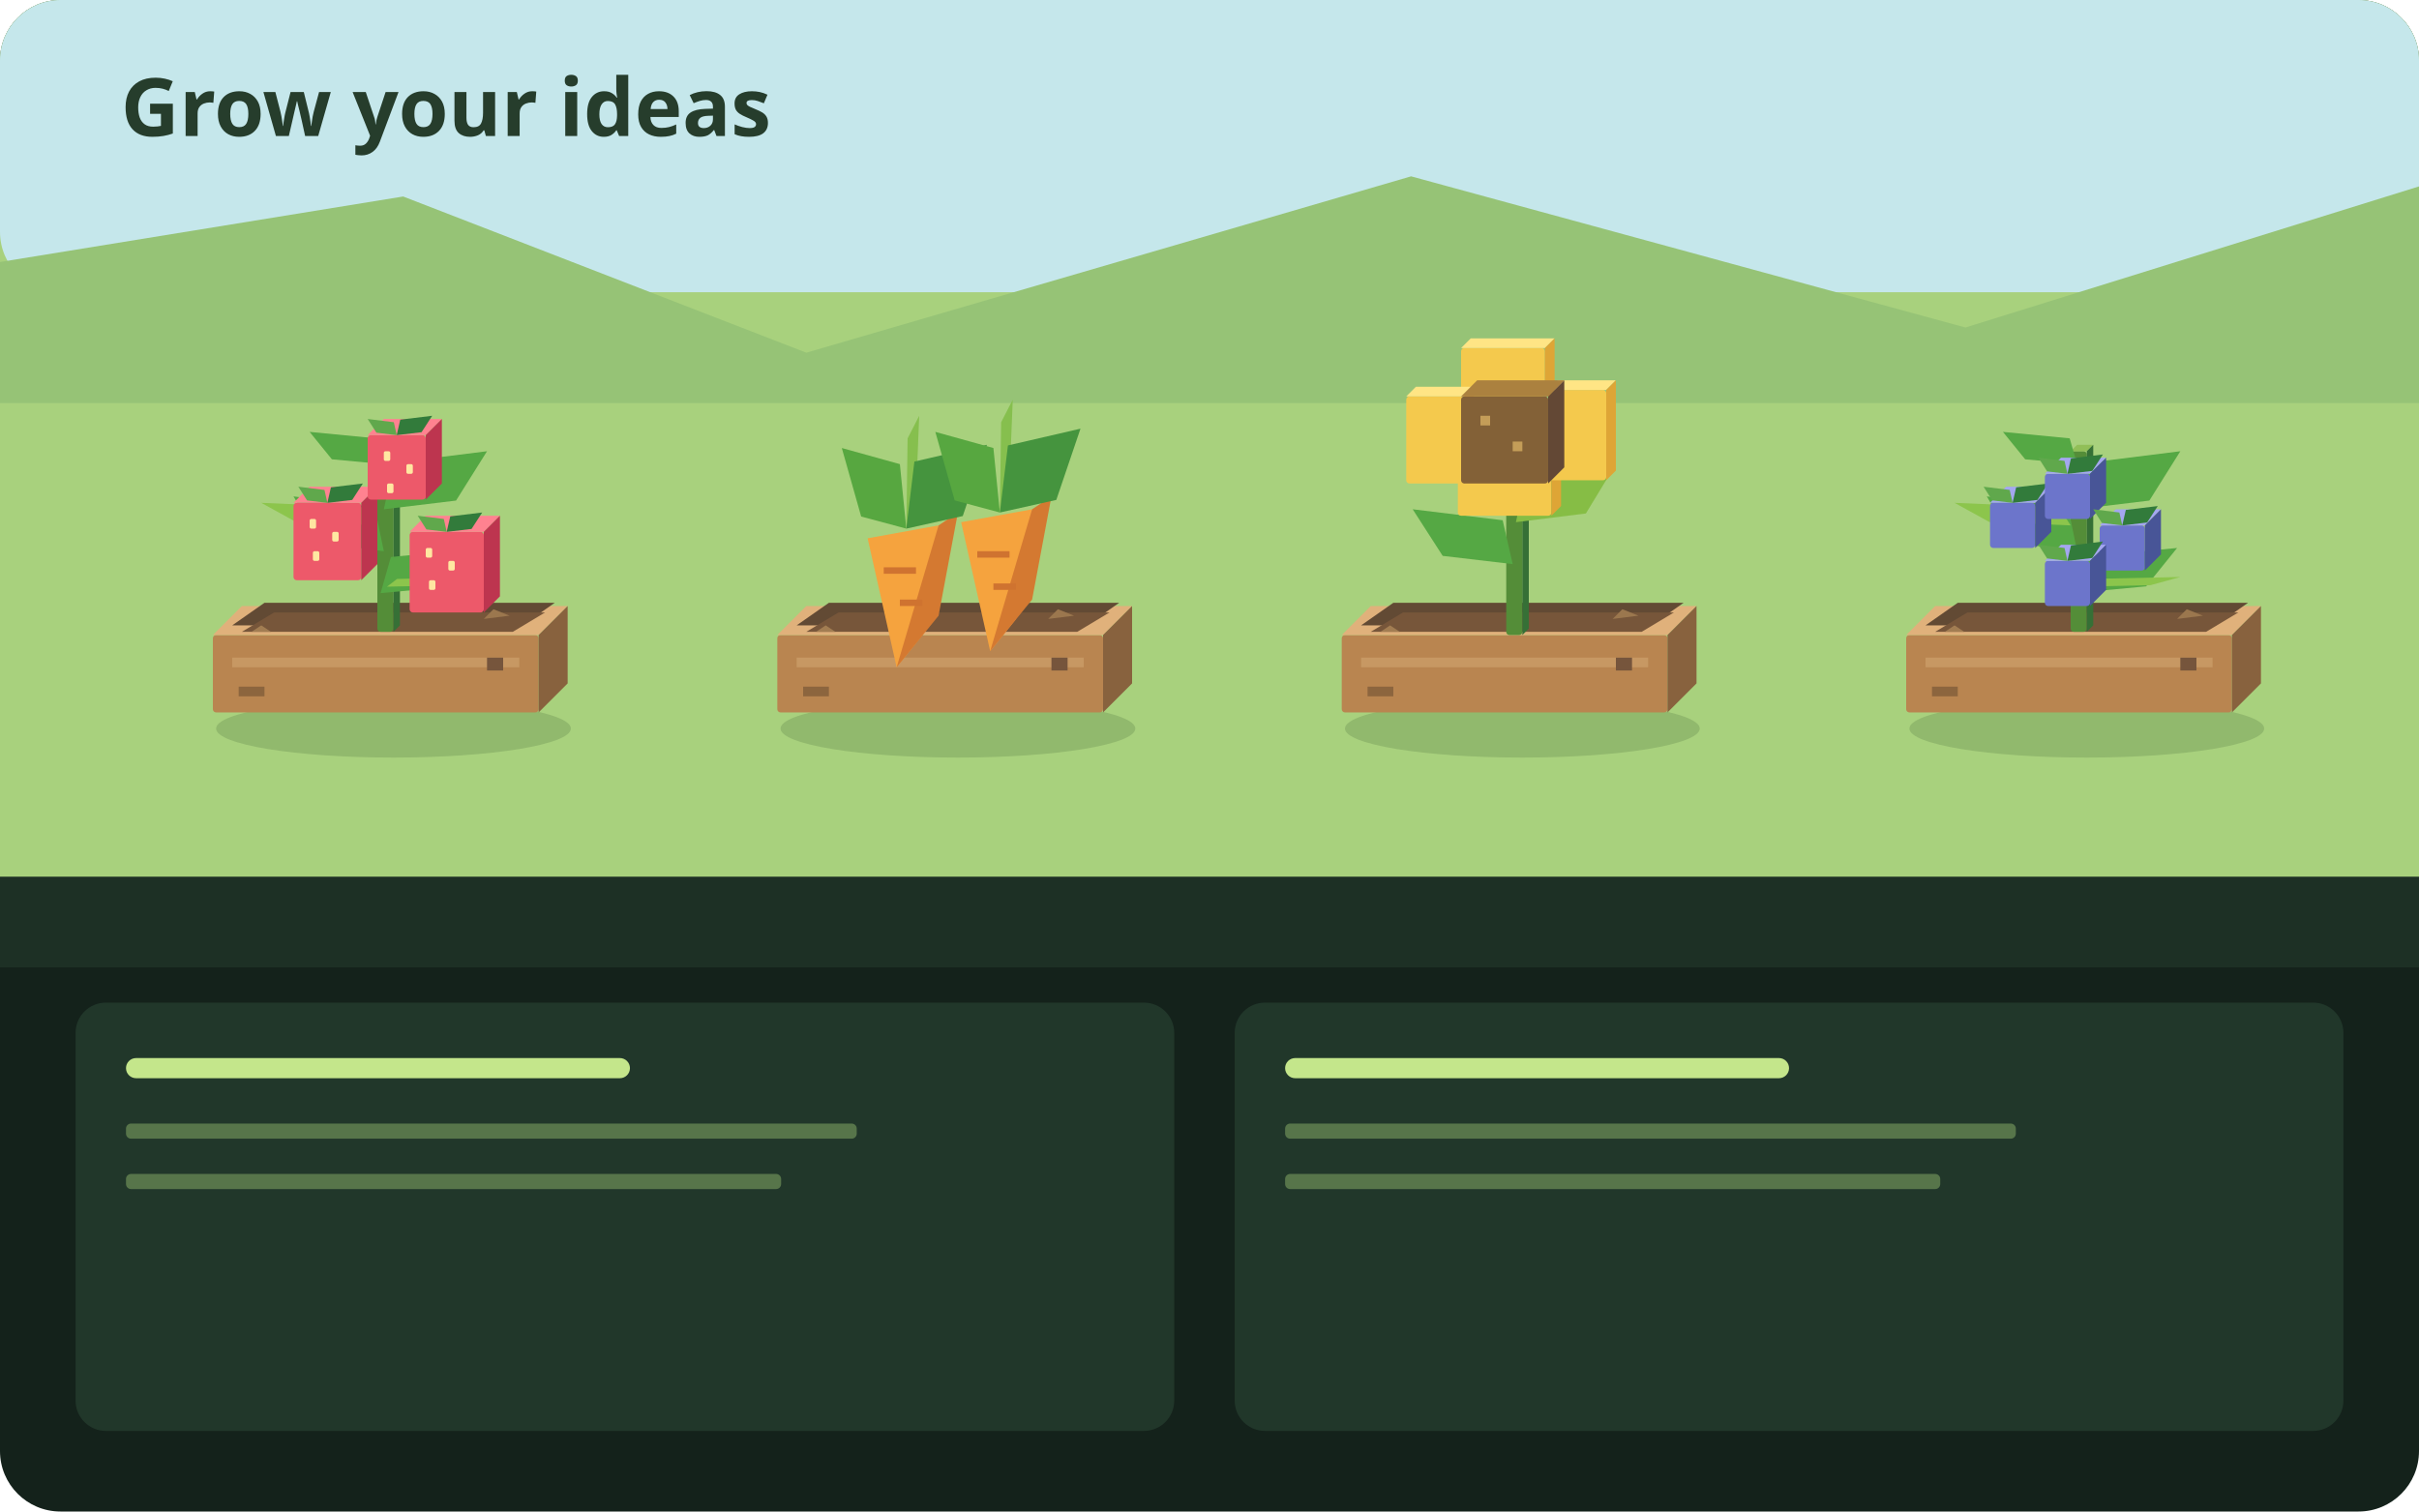
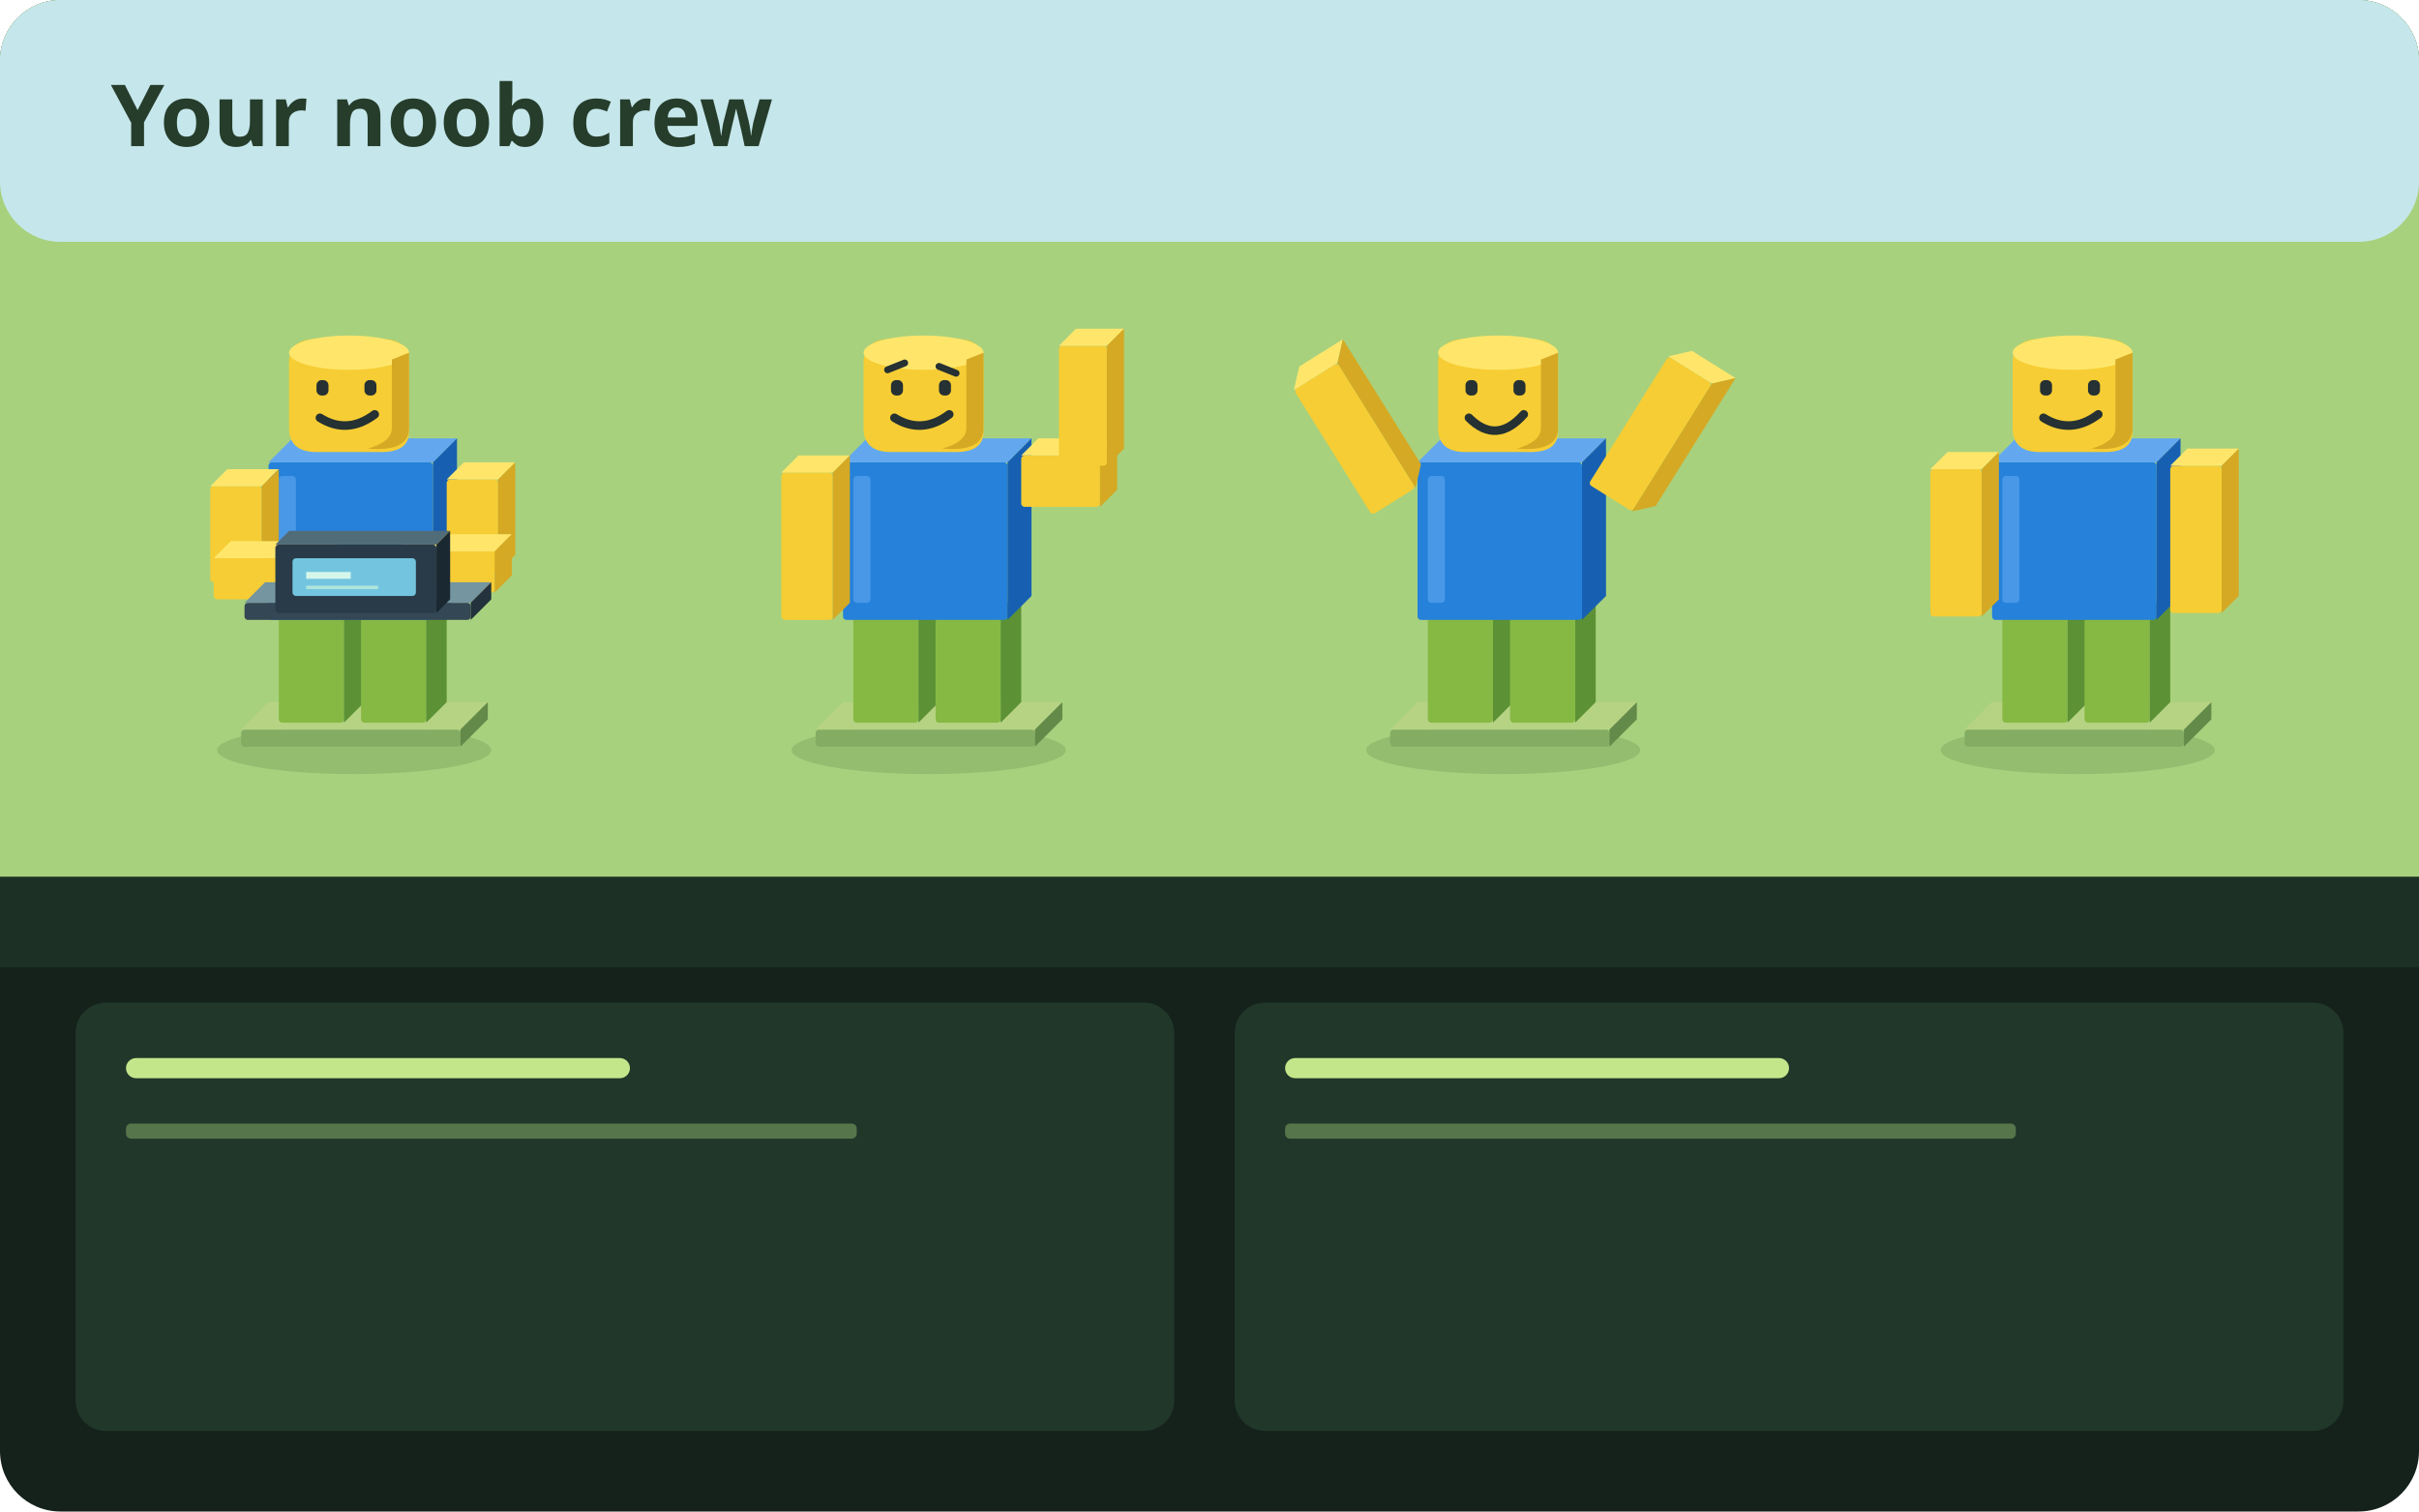
<svg xmlns="http://www.w3.org/2000/svg" width="960" height="600" viewBox="0 0 480 300">
  <rect x="0" y="0" width="480" height="300" rx="12" fill="#14221b" />
  <rect x="0" y="0" width="480" height="190" rx="12" fill="#a8d17d" />
-   <rect x="0" y="0" width="480" height="58" rx="12" fill="#c5e7eb" />
-   <polygon points="0,80 0,52 80,39 160,70 280,35 390,65 480,37 480,80" fill="#96c376" />
-   <text x="24" y="27" font-family="sans-serif" font-weight="bold" font-size="16" fill="#263d2c">Grow your ideas</text>
-   <g transform="translate(32,55) scale(.64)">
-     <ellipse cx="72" cy="140" rx="55" ry="9" fill="#243d242a" />
-     <rect x="16" y="111" width="101" height="24" rx="1" fill="#b98550" />
-     <polygon points="16,111 25,102 126,102 117,111" fill="#e0b17b" />
-     <polygon points="117,111 126,102 126,126 117,135" fill="#88623e" />
-     <polygon points="22,108 112,108 122,101 32,101" fill="#624a34" />
-     <polygon points="25,110 109,110 119,104 35,104" fill="#77563a" />
-     <rect x="22" y="118" width="89" height="3" rx="0" fill="#c79863" />
-     <rect x="24" y="127" width="8" height="3" rx="0" fill="#8c653e" />
-     <rect x="101" y="118" width="5" height="4" rx="0" fill="#76553c" />
-     <polygon points="28,110 31,108 34,110" fill="#a27d52" />
-     <polygon points="100,106 103,103 108,105" fill="#9b774e" />
-     <rect x="67" y="54" width="5" height="56" rx="1" fill="#548d38" />
-     <polygon points="67,54 69,52 74,52 72,54" fill="#91bf58" />
-     <polygon points="72,54 74,52 74,108 72,110" fill="#367036" />
-     <polygon points="69,85 66.2,71.4 41,68 49.4,82.45" fill="#55a844" />
-     <polygon points="69,72 72.2,57.6 101,54 91.4,69.3" fill="#55a844" />
-     <polygon points="69,58 66.7,50.0 46,48 52.9,56.5" fill="#55a844" />
-     <polygon points="68,98 71.2,86.8 100,84 90.4,95.9" fill="#55a844" />
-     <polygon points="67,77 63.4,71.4 31,70 41.8,75.95" fill="#8cc54c" />
-     <polygon points="70,96 73.1,93.6 101,93 91.7,95.55" fill="#8cc54c" />
-     <rect x="41" y="70" width="21" height="24" rx="1" fill="#ed596a" />
-     <polygon points="41,70 46,65 67,65 62,70" fill="#ff8290" />
-     <polygon points="62,70 67,65 67,89 62,94" fill="#bd354f" />
-     <rect x="46" y="75" width="2" height="3" rx="0.5" fill="#ffe7a1" />
-     <rect x="53" y="79" width="2" height="3" rx="0.5" fill="#ffe7a1" />
-     <rect x="47" y="85" width="2" height="3" rx="0.5" fill="#ffe7a1" />
-     <polygon points="51.5,70 52.6,65.2 62.5,64 59.2,69.1" fill="#327b3b" />
-     <polygon points="51.5,70 50.6,66.0 42.5,65 45.2,69.25" fill="#60a84c" />
-     <rect x="77" y="79" width="23" height="25" rx="1" fill="#ed596a" />
-     <polygon points="77,79 82,74 105,74 100,79" fill="#ff8290" />
-     <polygon points="100,79 105,74 105,99 100,104" fill="#bd354f" />
-     <rect x="82" y="84" width="2" height="3" rx="0.5" fill="#ffe7a1" />
-     <rect x="89" y="88" width="2" height="3" rx="0.5" fill="#ffe7a1" />
-     <rect x="83" y="94" width="2" height="3" rx="0.5" fill="#ffe7a1" />
-     <polygon points="88.5,79 89.6,74.2 99.5,73 96.2,78.1" fill="#327b3b" />
-     <polygon points="88.5,79 87.6,75.0 79.5,74 82.2,78.25" fill="#60a84c" />
-     <rect x="64" y="49" width="18" height="20" rx="1" fill="#ed596a" />
-     <polygon points="64,49 69,44 87,44 82,49" fill="#ff8290" />
-     <polygon points="82,49 87,44 87,64 82,69" fill="#bd354f" />
-     <rect x="69" y="54" width="2" height="3" rx="0.5" fill="#ffe7a1" />
-     <rect x="76" y="58" width="2" height="3" rx="0.5" fill="#ffe7a1" />
-     <rect x="70" y="64" width="2" height="3" rx="0.5" fill="#ffe7a1" />
-     <polygon points="73.0,49 74.1,44.2 84.0,43 80.7,48.1" fill="#327b3b" />
-     <polygon points="73.0,49 72.1,45.0 64.0,44 66.7,48.25" fill="#60a84c" />
+   <rect x="0" y="0" width="480" height="48" rx="12" fill="#c5e7eb" />
+   <text x="22" y="29" font-family="sans-serif" font-weight="bold" font-size="17" fill="#263d2c">Your noob crew</text>
+   <g transform="translate(22,53) scale(.68)">
+     <ellipse cx="71" cy="141" rx="40" ry="7" fill="#28492525" />
+     <rect x="38" y="135" width="64" height="5" rx="1" fill="#84ad63" />
+     <polygon points="38,135 46,127 110,127 102,135" fill="#b6d383" />
+     <polygon points="102,135 110,127 110,132 102,140" fill="#648a4a" />
+     <rect x="49" y="100" width="19" height="33" rx="1" fill="#86b944" />
+     <polygon points="49,100 55,94 74,94 68,100" fill="#b1d36a" />
+     <polygon points="68,100 74,94 74,127 68,133" fill="#5c9235" />
+     <rect x="73" y="100" width="19" height="33" rx="1" fill="#86b944" />
+     <polygon points="73,100 79,94 98,94 92,100" fill="#b1d36a" />
+     <polygon points="92,100 98,94 98,127 92,133" fill="#5c9235" />
+     <rect x="46" y="57" width="48" height="46" rx="1" fill="#2581da" />
+     <polygon points="46,57 53,50 101,50 94,57" fill="#63a8ef" />
+     <polygon points="94,57 101,50 101,96 94,103" fill="#1760b1" />
+     <rect x="49" y="61" width="5" height="37" rx="1" fill="#4898e7" />
+     <rect x="29" y="64" width="15" height="28" rx="1" fill="#f6cd34" />
+     <polygon points="29,64 34,59 49,59 44,64" fill="#ffe66b" />
+     <polygon points="44,64 49,59 49,87 44,92" fill="#d5a923" />
+     <rect x="98" y="62" width="15" height="27" rx="1" fill="#f6cd34" />
+     <polygon points="98,62 103,57 118,57 113,62" fill="#ffe66b" />
+     <polygon points="113,62 118,57 118,84 113,89" fill="#d5a923" />
+     <rect x="30" y="85" width="31" height="12" rx="1" fill="#f6cd34" />
+     <polygon points="30,85 35,80 66,80 61,85" fill="#ffe66b" />
+     <polygon points="61,85 66,80 66,92 61,97" fill="#d5a923" />
+     <rect x="83" y="83" width="29" height="12" rx="1" fill="#f6cd34" />
+     <polygon points="83,83 88,78 117,78 112,83" fill="#ffe66b" />
+     <polygon points="112,83 117,78 117,90 112,95" fill="#d5a923" />
+     <path d="M60 21 H79 Q87 21 87 28 V48 Q87 54 79 54 H60 Q52 54 52 47 V28 Q52 21 60 21" fill="#f6cd34" />
+     <ellipse cx="69.5" cy="25" rx="17.5" ry="5" fill="#ffe66b" />
+     <path d="M82 27 V47 Q82 51 75 53 Q87 54 87 47 V25" fill="#d5a923" />
+     <rect x="60" y="33" width="3.5" height="4.5" rx="1.5" fill="#253132" />
+     <rect x="74" y="33" width="3.5" height="4.5" rx="1.5" fill="#253132" />
+     <path d="M61 44 Q69 49 77 43" fill="none" stroke="#253132" stroke-width="2.5" stroke-linecap="round" />
+     <rect x="39" y="98" width="66" height="5" rx="1" fill="#344754" />
+     <polygon points="39,98 45,92 111,92 105,98" fill="#7595a0" />
+     <polygon points="105,98 111,92 111,97 105,103" fill="#23323c" />
+     <rect x="48" y="81" width="47" height="20" rx="1" fill="#293b48" />
+     <polygon points="48,81 52,77 99,77 95,81" fill="#516c79" />
+     <polygon points="95,81 99,77 99,97 95,101" fill="#1a2832" />
+     <rect x="53" y="85" width="36" height="11" rx="1" fill="#73c5df" />
+     <rect x="57" y="89" width="13" height="2" rx="0" fill="#d4f6eb" />
+     <rect x="57" y="93" width="21" height="1" rx="0" fill="#afe4db" />
  </g>
-   <g transform="translate(144,55) scale(.64)">
-     <ellipse cx="72" cy="140" rx="55" ry="9" fill="#243d242a" />
-     <rect x="16" y="111" width="101" height="24" rx="1" fill="#b98550" />
-     <polygon points="16,111 25,102 126,102 117,111" fill="#e0b17b" />
-     <polygon points="117,111 126,102 126,126 117,135" fill="#88623e" />
-     <polygon points="22,108 112,108 122,101 32,101" fill="#624a34" />
-     <polygon points="25,110 109,110 119,104 35,104" fill="#77563a" />
-     <rect x="22" y="118" width="89" height="3" rx="0" fill="#c79863" />
-     <rect x="24" y="127" width="8" height="3" rx="0" fill="#8c653e" />
-     <rect x="101" y="118" width="5" height="4" rx="0" fill="#76553c" />
-     <polygon points="28,110 31,108 34,110" fill="#a27d52" />
-     <polygon points="100,106 103,103 108,105" fill="#9b774e" />
-     <polygon points="44,81 66,77 61,111 53,121" fill="#f5a33e" />
-     <polygon points="66,77 72,73 66,105 53,121" fill="#d47931" />
-     <rect x="49" y="90" width="10" height="2" rx="0" fill="#cf7330" />
-     <rect x="54" y="100" width="7" height="2" rx="0" fill="#cf7330" />
-     <polygon points="56,78 54.0,58.0 36,53 42.0,74.25" fill="#57a740" />
-     <polygon points="56,78 56.4,50.0 60,43 58.8,72.75" fill="#86bf4e" />
-     <polygon points="56,78 58.5,57.2 81,52 73.5,74.1" fill="#45943e" />
-     <polygon points="73,76 95,72 90,106 82,116" fill="#f5a33e" />
-     <polygon points="95,72 101,68 95,100 82,116" fill="#d47931" />
-     <rect x="78" y="85" width="10" height="2" rx="0" fill="#cf7330" />
-     <rect x="83" y="95" width="7" height="2" rx="0" fill="#cf7330" />
-     <polygon points="85,73 83.0,53.0 65,48 71.0,69.25" fill="#57a740" />
-     <polygon points="85,73 85.4,45.0 89,38 87.8,67.75" fill="#86bf4e" />
-     <polygon points="85,73 87.5,52.2 110,47 102.5,69.1" fill="#45943e" />
+   <g transform="translate(136,53) scale(.68)">
+     <ellipse cx="71" cy="141" rx="40" ry="7" fill="#28492525" />
+     <rect x="38" y="135" width="64" height="5" rx="1" fill="#84ad63" />
+     <polygon points="38,135 46,127 110,127 102,135" fill="#b6d383" />
+     <polygon points="102,135 110,127 110,132 102,140" fill="#648a4a" />
+     <rect x="49" y="100" width="19" height="33" rx="1" fill="#86b944" />
+     <polygon points="49,100 55,94 74,94 68,100" fill="#b1d36a" />
+     <polygon points="68,100 74,94 74,127 68,133" fill="#5c9235" />
+     <rect x="73" y="100" width="19" height="33" rx="1" fill="#86b944" />
+     <polygon points="73,100 79,94 98,94 92,100" fill="#b1d36a" />
+     <polygon points="92,100 98,94 98,127 92,133" fill="#5c9235" />
+     <rect x="46" y="57" width="48" height="46" rx="1" fill="#2581da" />
+     <polygon points="46,57 53,50 101,50 94,57" fill="#63a8ef" />
+     <polygon points="94,57 101,50 101,96 94,103" fill="#1760b1" />
+     <rect x="49" y="61" width="5" height="37" rx="1" fill="#4898e7" />
+     <rect x="28" y="60" width="15" height="43" rx="1" fill="#f6cd34" />
+     <polygon points="28,60 33,55 48,55 43,60" fill="#ffe66b" />
+     <polygon points="43,60 48,55 48,98 43,103" fill="#d5a923" />
+     <rect x="98" y="55" width="23" height="15" rx="1" fill="#f6cd34" />
+     <polygon points="98,55 103,50 126,50 121,55" fill="#ffe66b" />
+     <polygon points="121,55 126,50 126,65 121,70" fill="#d5a923" />
+     <rect x="109" y="23" width="14" height="35" rx="1" fill="#f6cd34" />
+     <polygon points="109,23 114,18 128,18 123,23" fill="#ffe66b" />
+     <polygon points="123,23 128,18 128,53 123,58" fill="#d5a923" />
+     <path d="M60 21 H79 Q87 21 87 28 V48 Q87 54 79 54 H60 Q52 54 52 47 V28 Q52 21 60 21" fill="#f6cd34" />
+     <ellipse cx="69.5" cy="25" rx="17.5" ry="5" fill="#ffe66b" />
+     <path d="M82 27 V47 Q82 51 75 53 Q87 54 87 47 V25" fill="#d5a923" />
+     <rect x="60" y="33" width="3.5" height="4.5" rx="1.5" fill="#253132" />
+     <rect x="74" y="33" width="3.5" height="4.5" rx="1.5" fill="#253132" />
+     <path d="M59 30 L64 28 M74 29 L79 31" stroke="#253132" stroke-width="2" stroke-linecap="round" />
+     <path d="M61 44 Q69 49 77 43" fill="none" stroke="#253132" stroke-width="2.5" stroke-linecap="round" />
  </g>
-   <g transform="translate(256,55) scale(.64)">
-     <ellipse cx="72" cy="140" rx="55" ry="9" fill="#243d242a" />
-     <rect x="16" y="111" width="101" height="24" rx="1" fill="#b98550" />
-     <polygon points="16,111 25,102 126,102 117,111" fill="#e0b17b" />
-     <polygon points="117,111 126,102 126,126 117,135" fill="#88623e" />
-     <polygon points="22,108 112,108 122,101 32,101" fill="#624a34" />
-     <polygon points="25,110 109,110 119,104 35,104" fill="#77563a" />
-     <rect x="22" y="118" width="89" height="3" rx="0" fill="#c79863" />
-     <rect x="24" y="127" width="8" height="3" rx="0" fill="#8c653e" />
-     <rect x="101" y="118" width="5" height="4" rx="0" fill="#76553c" />
-     <polygon points="28,110 31,108 34,110" fill="#a27d52" />
-     <polygon points="100,106 103,103 108,105" fill="#9b774e" />
-     <rect x="67" y="40" width="5" height="71" rx="1" fill="#548d38" />
-     <polygon points="67,40 69,38 74,38 72,40" fill="#91bf58" />
-     <polygon points="72,40 74,38 74,109 72,111" fill="#367036" />
-     <polygon points="69,89 65.9,75.4 38,72 47.3,86.45" fill="#55a844" />
-     <polygon points="70,76 73.1,61.6 101,58 91.7,73.3" fill="#86bd45" />
-     <rect x="53" y="22" width="26" height="15" rx="1" fill="#f4c94d" />
-     <polygon points="53,22 56,19 82,19 79,22" fill="#ffe585" />
-     <polygon points="79,22 82,19 82,34 79,37" fill="#dea536" />
-     <rect x="52" y="58" width="29" height="16" rx="1" fill="#f4c94d" />
-     <polygon points="52,58 55,55 84,55 81,58" fill="#ffe585" />
-     <polygon points="81,58 84,55 84,71 81,74" fill="#dea536" />
-     <rect x="36" y="37" width="18" height="27" rx="1" fill="#f4c94d" />
-     <polygon points="36,37 39,34 57,34 54,37" fill="#ffe585" />
-     <polygon points="54,37 57,34 57,61 54,64" fill="#dea536" />
-     <rect x="80" y="35" width="18" height="28" rx="1" fill="#f4c94d" />
-     <polygon points="80,35 83,32 101,32 98,35" fill="#ffe585" />
-     <polygon points="98,35 101,32 101,60 98,63" fill="#dea536" />
-     <rect x="53" y="37" width="27" height="27" rx="1" fill="#836137" />
-     <polygon points="53,37 58,32 85,32 80,37" fill="#ab813f" />
-     <polygon points="80,37 85,32 85,59 80,64" fill="#634835" />
-     <rect x="59" y="43" width="3" height="3" rx="0" fill="#c49d58" />
-     <rect x="69" y="51" width="3" height="3" rx="0" fill="#c49d58" />
+   <g transform="translate(250,53) scale(.68)">
+     <ellipse cx="71" cy="141" rx="40" ry="7" fill="#28492525" />
+     <rect x="38" y="135" width="64" height="5" rx="1" fill="#84ad63" />
+     <polygon points="38,135 46,127 110,127 102,135" fill="#b6d383" />
+     <polygon points="102,135 110,127 110,132 102,140" fill="#648a4a" />
+     <rect x="49" y="100" width="19" height="33" rx="1" fill="#86b944" />
+     <polygon points="49,100 55,94 74,94 68,100" fill="#b1d36a" />
+     <polygon points="68,100 74,94 74,127 68,133" fill="#5c9235" />
+     <rect x="73" y="100" width="19" height="33" rx="1" fill="#86b944" />
+     <polygon points="73,100 79,94 98,94 92,100" fill="#b1d36a" />
+     <polygon points="92,100 98,94 98,127 92,133" fill="#5c9235" />
+     <rect x="46" y="57" width="48" height="46" rx="1" fill="#2581da" />
+     <polygon points="46,57 53,50 101,50 94,57" fill="#63a8ef" />
+     <polygon points="94,57 101,50 101,96 94,103" fill="#1760b1" />
+     <rect x="49" y="61" width="5" height="37" rx="1" fill="#4898e7" />
+     <g transform="rotate(-32 38 62)">
+       <rect x="28" y="25" width="15" height="43" rx="1" fill="#f6cd34" />
+       <polygon points="28,25 33,20 48,20 43,25" fill="#ffe66b" />
+       <polygon points="43,25 48,20 48,63 43,68" fill="#d5a923" />
+     </g>
+     <g transform="rotate(32 105 62)">
+       <rect x="98" y="24" width="15" height="44" rx="1" fill="#f6cd34" />
+       <polygon points="98,24 103,19 118,19 113,24" fill="#ffe66b" />
+       <polygon points="113,24 118,19 118,63 113,68" fill="#d5a923" />
+     </g>
+     <path d="M60 21 H79 Q87 21 87 28 V48 Q87 54 79 54 H60 Q52 54 52 47 V28 Q52 21 60 21" fill="#f6cd34" />
+     <ellipse cx="69.5" cy="25" rx="17.5" ry="5" fill="#ffe66b" />
+     <path d="M82 27 V47 Q82 51 75 53 Q87 54 87 47 V25" fill="#d5a923" />
+     <rect x="60" y="33" width="3.5" height="4.5" rx="1.5" fill="#253132" />
+     <rect x="74" y="33" width="3.5" height="4.5" rx="1.5" fill="#253132" />
+     <path d="M61 44 Q69 52 77 43" fill="none" stroke="#253132" stroke-width="2.5" stroke-linecap="round" />
  </g>
-   <g transform="translate(368,55) scale(.64)">
-     <ellipse cx="72" cy="140" rx="55" ry="9" fill="#243d242a" />
-     <rect x="16" y="111" width="101" height="24" rx="1" fill="#b98550" />
-     <polygon points="16,111 25,102 126,102 117,111" fill="#e0b17b" />
-     <polygon points="117,111 126,102 126,126 117,135" fill="#88623e" />
-     <polygon points="22,108 112,108 122,101 32,101" fill="#624a34" />
-     <polygon points="25,110 109,110 119,104 35,104" fill="#77563a" />
-     <rect x="22" y="118" width="89" height="3" rx="0" fill="#c79863" />
-     <rect x="24" y="127" width="8" height="3" rx="0" fill="#8c653e" />
-     <rect x="101" y="118" width="5" height="4" rx="0" fill="#76553c" />
-     <polygon points="28,110 31,108 34,110" fill="#a27d52" />
-     <polygon points="100,106 103,103 108,105" fill="#9b774e" />
-     <rect x="67" y="54" width="5" height="56" rx="1" fill="#548d38" />
-     <polygon points="67,54 69,52 74,52 72,54" fill="#91bf58" />
-     <polygon points="72,54 74,52 74,108 72,110" fill="#367036" />
-     <polygon points="69,85 66.2,71.4 41,68 49.4,82.45" fill="#55a844" />
-     <polygon points="69,72 72.2,57.6 101,54 91.4,69.3" fill="#55a844" />
-     <polygon points="69,58 66.7,50.0 46,48 52.9,56.5" fill="#55a844" />
-     <polygon points="68,98 71.2,86.8 100,84 90.4,95.9" fill="#55a844" />
-     <polygon points="67,77 63.4,71.4 31,70 41.8,75.95" fill="#8cc54c" />
-     <polygon points="70,96 73.1,93.6 101,93 91.7,95.55" fill="#8cc54c" />
-     <rect x="42" y="70" width="14" height="14" rx="1" fill="#6c75cb" />
-     <polygon points="42,70 47,65 61,65 56,70" fill="#a4a7f0" />
-     <polygon points="56,70 61,65 61,79 56,84" fill="#485597" />
-     <polygon points="49.0,70 50.1,65.2 60.0,64 56.7,69.1" fill="#327b3b" />
-     <polygon points="49.0,70 48.1,66.0 40.0,65 42.7,69.25" fill="#60a84c" />
-     <rect x="59" y="61" width="14" height="14" rx="1" fill="#6c75cb" />
-     <polygon points="59,61 64,56 78,56 73,61" fill="#a4a7f0" />
-     <polygon points="73,61 78,56 78,70 73,75" fill="#485597" />
-     <polygon points="66.0,61 67.1,56.2 77.0,55 73.7,60.1" fill="#327b3b" />
-     <polygon points="66.0,61 65.1,57.0 57.0,56 59.7,60.25" fill="#60a84c" />
-     <rect x="76" y="77" width="14" height="14" rx="1" fill="#6c75cb" />
-     <polygon points="76,77 81,72 95,72 90,77" fill="#a4a7f0" />
-     <polygon points="90,77 95,72 95,86 90,91" fill="#485597" />
-     <polygon points="83.0,77 84.1,72.2 94.0,71 90.7,76.1" fill="#327b3b" />
-     <polygon points="83.0,77 82.1,73.0 74.0,72 76.7,76.25" fill="#60a84c" />
-     <rect x="59" y="88" width="14" height="14" rx="1" fill="#6c75cb" />
-     <polygon points="59,88 64,83 78,83 73,88" fill="#a4a7f0" />
-     <polygon points="73,88 78,83 78,97 73,102" fill="#485597" />
-     <polygon points="66.0,88 67.1,83.2 77.0,82 73.7,87.1" fill="#327b3b" />
-     <polygon points="66.0,88 65.1,84.0 57.0,83 59.7,87.25" fill="#60a84c" />
+   <g transform="translate(364,53) scale(.68)">
+     <ellipse cx="71" cy="141" rx="40" ry="7" fill="#28492525" />
+     <rect x="38" y="135" width="64" height="5" rx="1" fill="#84ad63" />
+     <polygon points="38,135 46,127 110,127 102,135" fill="#b6d383" />
+     <polygon points="102,135 110,127 110,132 102,140" fill="#648a4a" />
+     <rect x="49" y="100" width="19" height="33" rx="1" fill="#86b944" />
+     <polygon points="49,100 55,94 74,94 68,100" fill="#b1d36a" />
+     <polygon points="68,100 74,94 74,127 68,133" fill="#5c9235" />
+     <rect x="73" y="100" width="19" height="33" rx="1" fill="#86b944" />
+     <polygon points="73,100 79,94 98,94 92,100" fill="#b1d36a" />
+     <polygon points="92,100 98,94 98,127 92,133" fill="#5c9235" />
+     <rect x="46" y="57" width="48" height="46" rx="1" fill="#2581da" />
+     <polygon points="46,57 53,50 101,50 94,57" fill="#63a8ef" />
+     <polygon points="94,57 101,50 101,96 94,103" fill="#1760b1" />
+     <rect x="49" y="61" width="5" height="37" rx="1" fill="#4898e7" />
+     <rect x="28" y="59" width="15" height="43" rx="1" fill="#f6cd34" />
+     <polygon points="28,59 33,54 48,54 43,59" fill="#ffe66b" />
+     <polygon points="43,59 48,54 48,97 43,102" fill="#d5a923" />
+     <rect x="98" y="58" width="15" height="43" rx="1" fill="#f6cd34" />
+     <polygon points="98,58 103,53 118,53 113,58" fill="#ffe66b" />
+     <polygon points="113,58 118,53 118,96 113,101" fill="#d5a923" />
+     <path d="M60 21 H79 Q87 21 87 28 V48 Q87 54 79 54 H60 Q52 54 52 47 V28 Q52 21 60 21" fill="#f6cd34" />
+     <ellipse cx="69.5" cy="25" rx="17.5" ry="5" fill="#ffe66b" />
+     <path d="M82 27 V47 Q82 51 75 53 Q87 54 87 47 V25" fill="#d5a923" />
+     <rect x="60" y="33" width="3.5" height="4.5" rx="1.5" fill="#253132" />
+     <rect x="74" y="33" width="3.5" height="4.5" rx="1.5" fill="#253132" />
+     <path d="M61 44 Q69 49 77 43" fill="none" stroke="#253132" stroke-width="2.5" stroke-linecap="round" />
  </g>
  <rect x="0" y="174" width="480" height="18" rx="0" fill="#1d3025" />
  <rect x="15" y="199" width="218" height="85" rx="6" fill="#21372a" />
  <rect x="245" y="199" width="220" height="85" rx="6" fill="#21372a" />
  <rect x="25" y="210" width="100" height="4" rx="2" fill="#c4e68b" />
  <rect x="25" y="223" width="145" height="3" rx="1" fill="#57754a" />
-   <rect x="25" y="233" width="130" height="3" rx="1" fill="#57754a" />
  <rect x="255" y="210" width="100" height="4" rx="2" fill="#c4e68b" />
  <rect x="255" y="223" width="145" height="3" rx="1" fill="#57754a" />
-   <rect x="255" y="233" width="130" height="3" rx="1" fill="#57754a" />
</svg>
